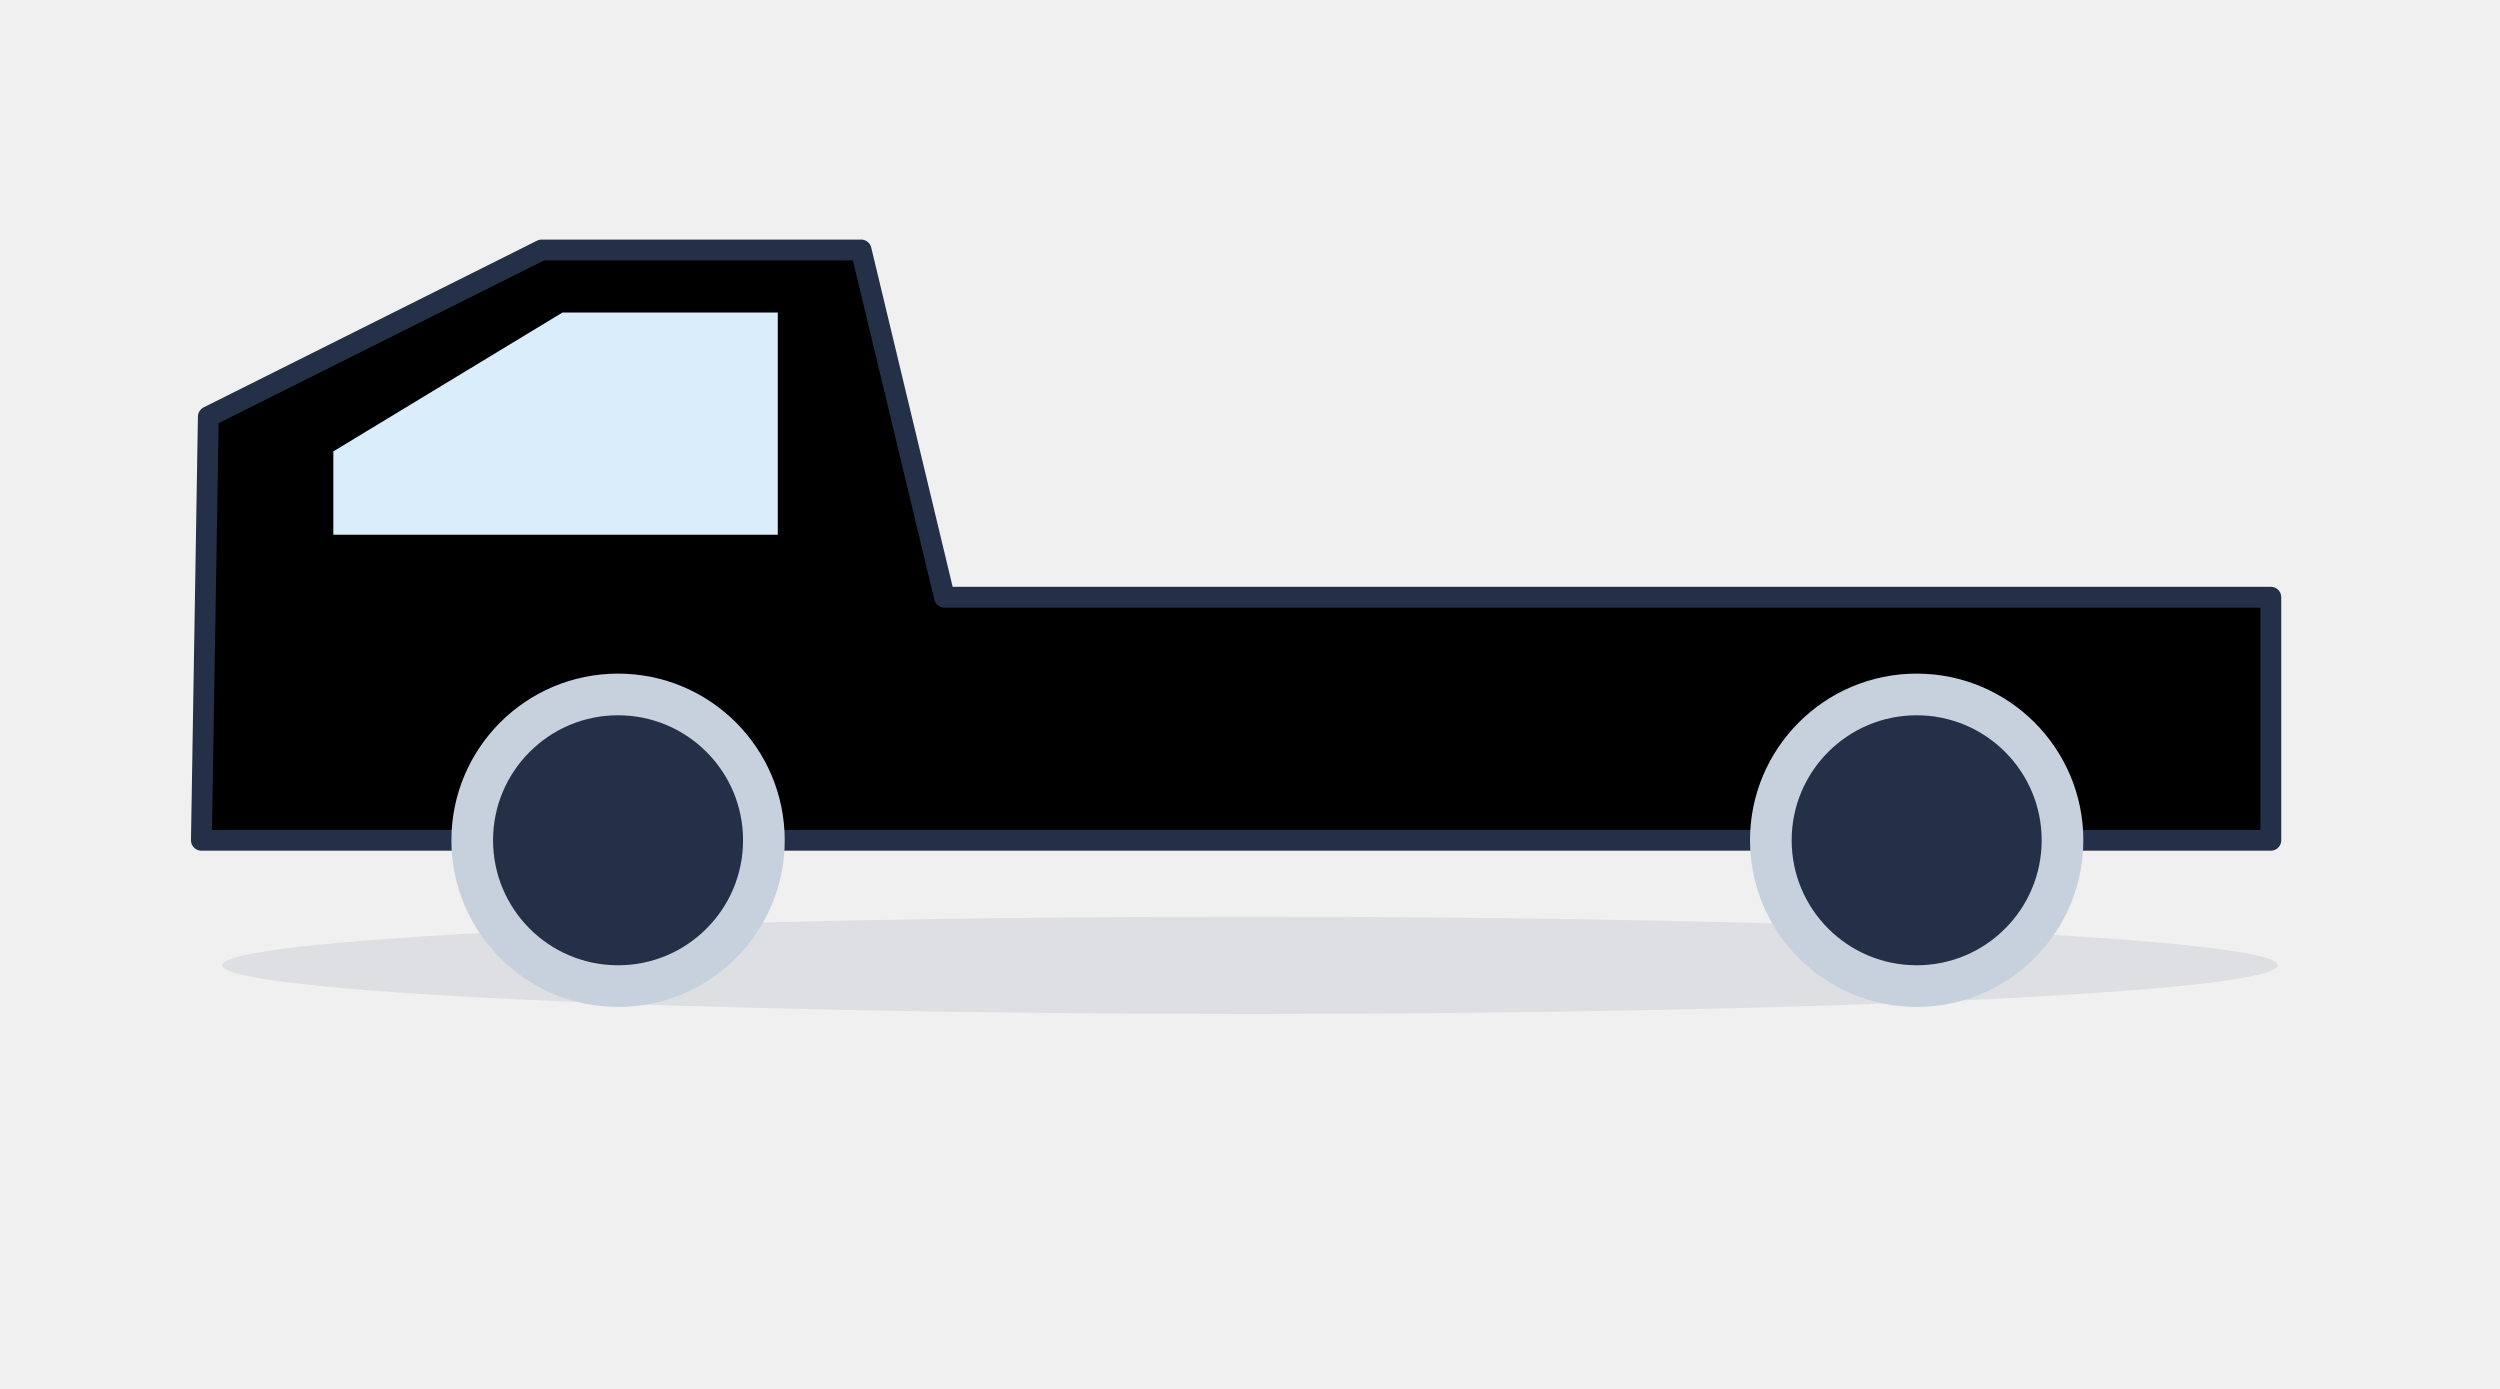
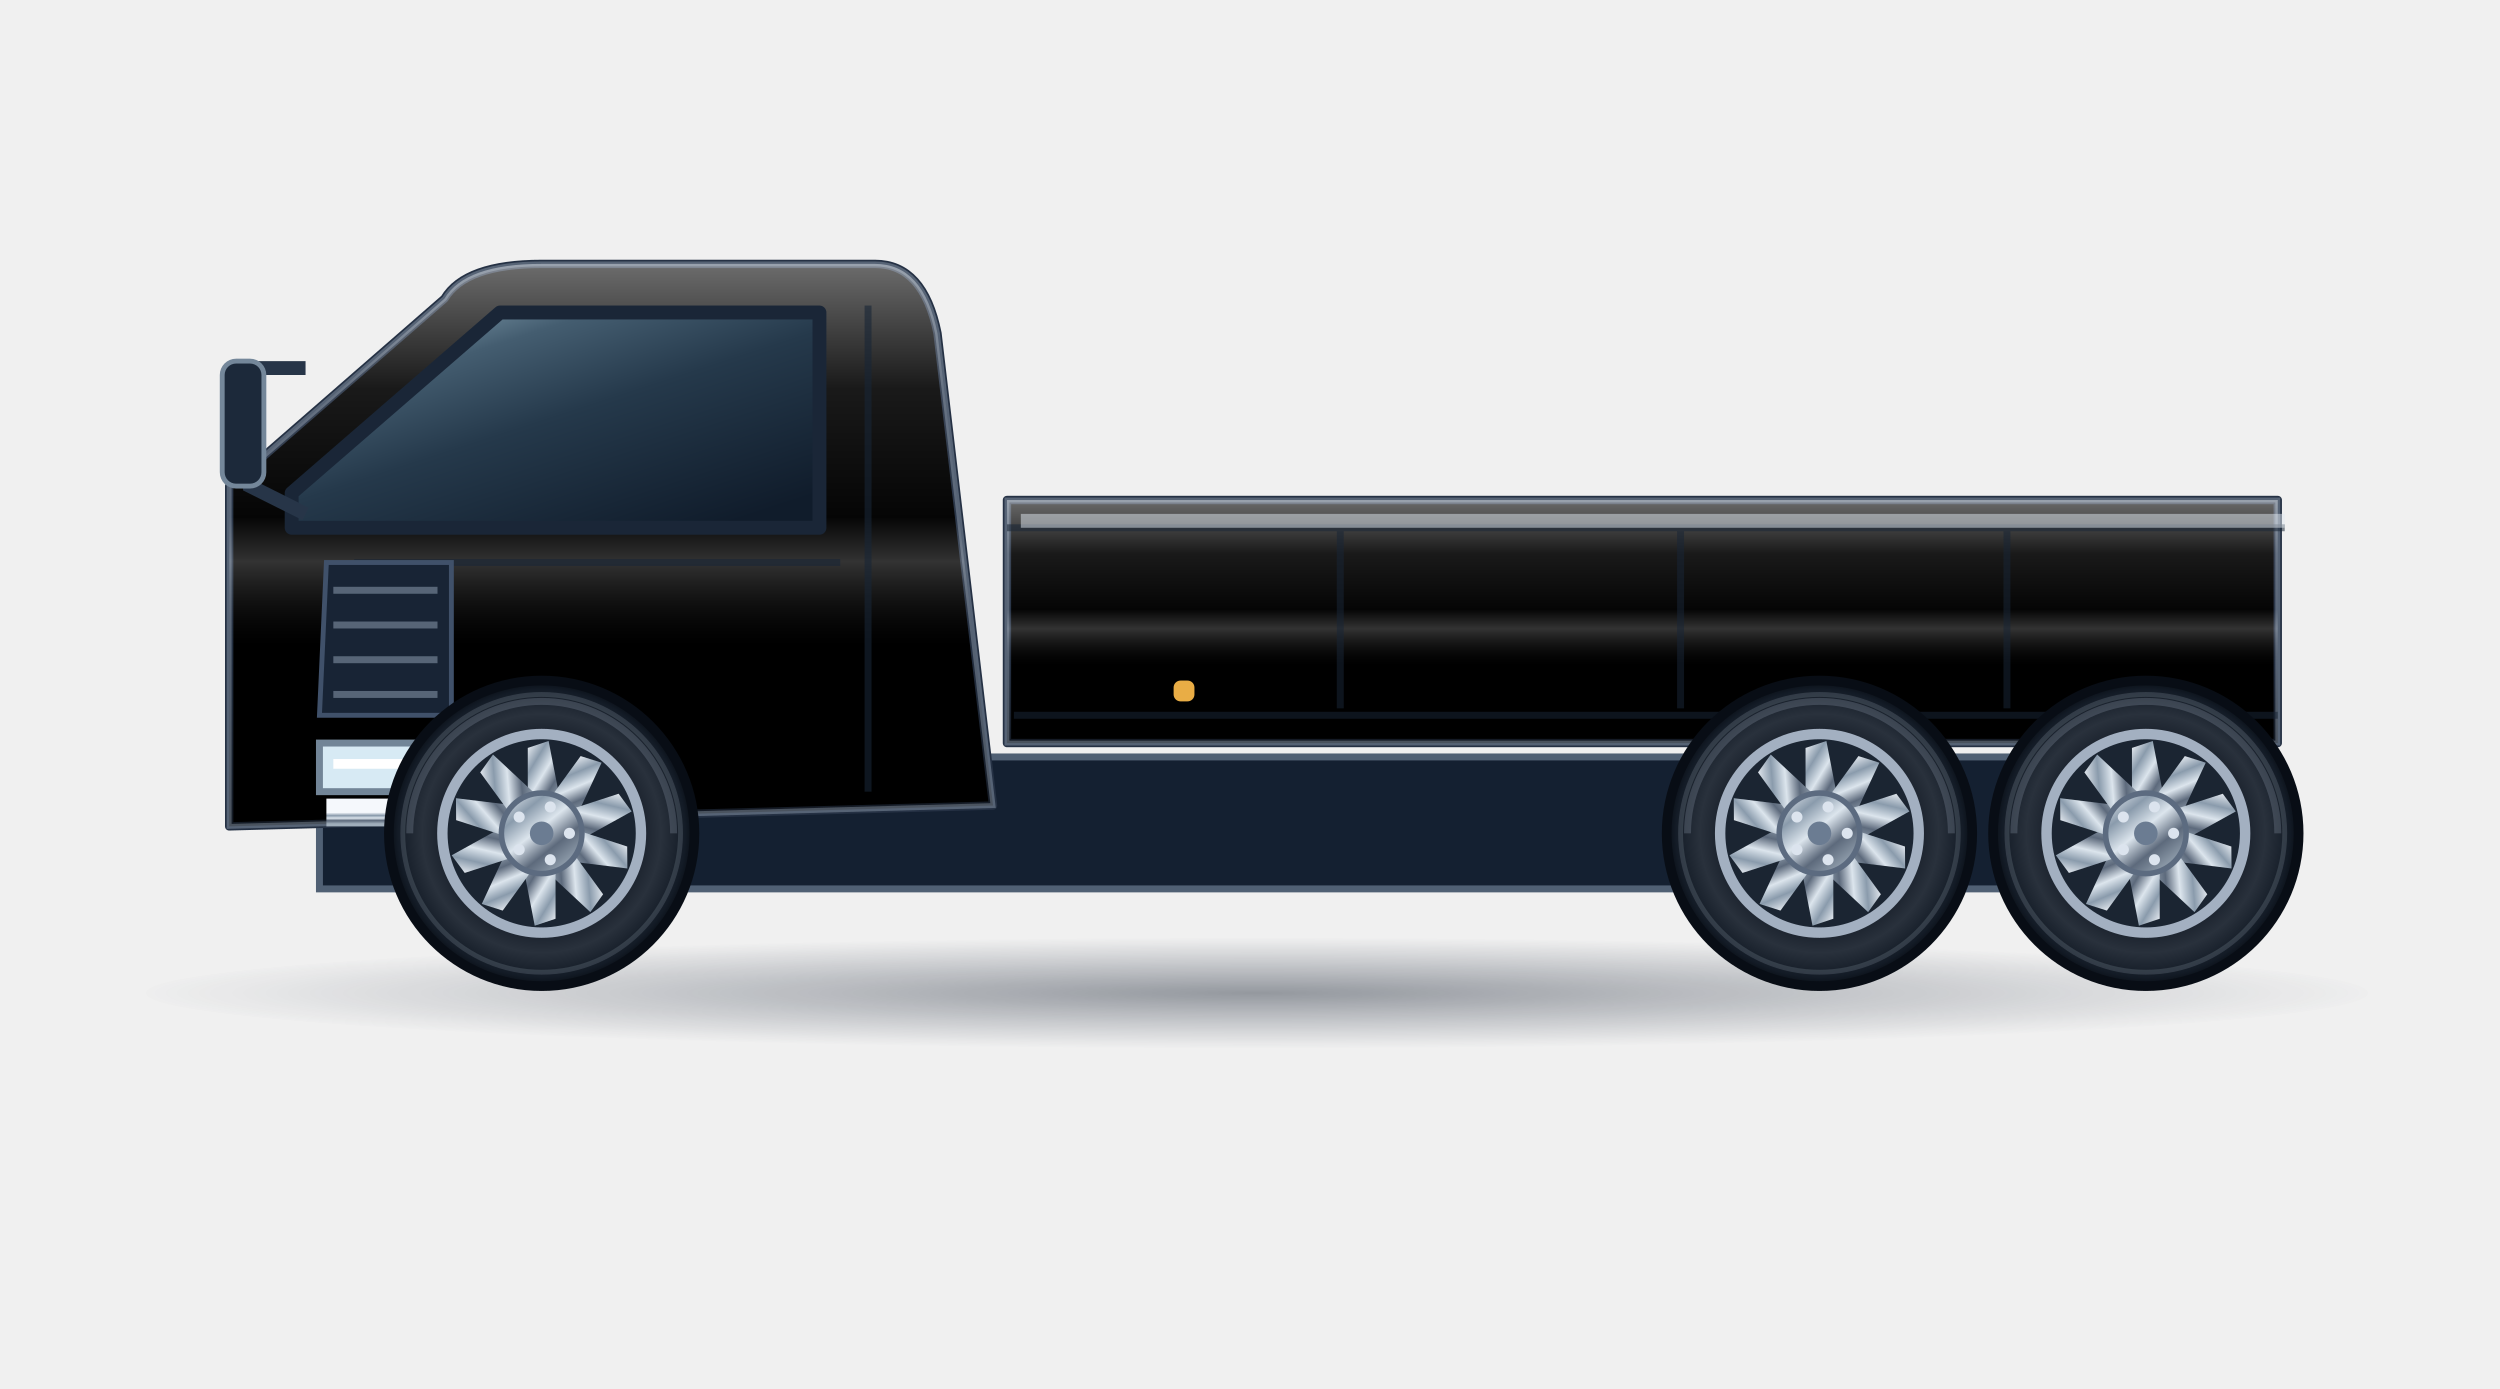
<svg xmlns="http://www.w3.org/2000/svg" viewBox="0 0 360 200">
  <g id="body">
-     <ellipse cx="180" cy="139" rx="148" ry="7" fill="#8492a6" opacity=".18" />
-     <path d="M29 121 L30 60 L78 36 L124 36 L136 86 L327 86 L327 121Z" fill="currentColor" stroke="#243047" stroke-width="3" stroke-linejoin="round" />
-     <path d="M48 65 L81 45 H112 V77 H48Z" fill="#d9edfa" />
-     <g fill="#243047" stroke="#c7d1dd" stroke-width="6">
-       <circle cx="89" cy="121" r="21" />
-       <circle cx="276" cy="121" r="21" />
+     <defs>
+       <linearGradient id="flatbed-paint" x1="0" y1="0" x2="0" y2="1" gradientUnits="objectBoundingBox">
+         <stop stop-color="#fff" stop-opacity=".42" />
+         <stop offset=".22" stop-color="#fff" stop-opacity=".1" />
+         <stop offset=".45" stop-color="#fff" stop-opacity=".02" />
+         <stop offset=".53" stop-color="#fff" stop-opacity=".2" />
+         <stop offset=".68" stop-color="#000" stop-opacity=".05" />
+         <stop offset="1" stop-color="#000" stop-opacity=".48" />
+       </linearGradient>
+       <linearGradient id="flatbed-glass" x1="0" y1="0" x2=".8" y2="1">
+         <stop stop-color="#9fbdcc" />
+         <stop offset=".28" stop-color="#445d70" />
+         <stop offset=".54" stop-color="#25394b" />
+         <stop offset="1" stop-color="#101c2b" />
+       </linearGradient>
+       <linearGradient id="flatbed-metal" x1="0" y1="0" x2=".8" y2="1">
+         <stop stop-color="#f5f8fc" />
+         <stop offset=".28" stop-color="#8a9bac" />
+         <stop offset=".5" stop-color="#dce5ed" />
+         <stop offset=".72" stop-color="#5d6a7c" />
+         <stop offset="1" stop-color="#a0aebb" />
+       </linearGradient>
+       <radialGradient id="flatbed-tyre">
+         <stop offset=".55" stop-color="#101722" />
+         <stop offset=".78" stop-color="#29313c" />
+         <stop offset=".94" stop-color="#131b26" />
+         <stop offset="1" stop-color="#080d14" />
+       </radialGradient>
+       <radialGradient id="flatbed-shadow">
+         <stop stop-color="#0a1424" stop-opacity=".4" />
+         <stop offset="1" stop-color="#172338" stop-opacity="0" />
+       </radialGradient>
+     </defs>
+     <ellipse cx="181" cy="143" rx="160" ry="8" fill="url(#flatbed-shadow)" />
+     <path d="M46 109H323V128H46Z" fill="#142031" stroke="#506074" />
+     <path d="M145 72H328V107H145Z" fill="currentColor" stroke="#253144" stroke-width="1.2" stroke-linejoin="round" />
+     <path d="M145 72H328V107H145Z" fill="url(#flatbed-paint)" />
+     <path d="M145 72H328V107H145Z" fill="none" stroke="#dce9f8" stroke-opacity=".27" stroke-width=".7" />
+     <path d="M146 103H328M145 76H329M193 76V102M242 76V102M289 76V102" stroke="#182536" stroke-opacity=".55" />
+     <path d="M147 75H329" stroke="#e2eaf3" stroke-opacity=".5" stroke-width="2" />
+     <path d="M33 119V70L64 43Q67 38 78 38H126Q133 38 135 48L143 116Z" fill="currentColor" stroke="#253144" stroke-width="1.2" stroke-linejoin="round" />
+     <path d="M33 119V70L64 43Q67 38 78 38H126Q133 38 135 48L143 116Z" fill="url(#flatbed-paint)" />
+     <path d="M33 119V70L64 43Q67 38 78 38H126Q133 38 135 48L143 116Z" fill="none" stroke="#dce9f8" stroke-opacity=".27" stroke-width=".7" />
+     <path d="M42 71L72 45H118V76H42Z" fill="url(#flatbed-glass)" stroke="#1a2637" stroke-width="2" stroke-linejoin="round" />
+     <path d="M125 44V114M51 81H121" stroke="#182636" stroke-opacity=".6" fill="none" />
+     <path d="M44 74L36 70V53H44" fill="none" stroke="#273548" stroke-width="2" />
+     <rect x="32" y="52" width="6" height="18" rx="2" fill="#1c293a" stroke="#74879a" stroke-width=".7" />
+     <path d="M47 81H65V103H46Z" fill="#182435" stroke="#40516a" stroke-width=".7" />
+     <path d="M48 85H63M48 90H63M48 95H63M48 100H63" stroke="#8191a3" stroke-opacity=".6" />
+     <path d="M46 107H64V114H46Z" fill="#d7eaf4" stroke="#728597" />
+     <path d="M48 110H61" stroke="#fff" stroke-width="1.4" />
+     <path d="M47 117H67M318 118H326" stroke="url(#flatbed-metal)" stroke-width="4" />
+     <rect x="169" y="98" width="3" height="3" rx="1" fill="#e9ad45" />
+     <rect x="323" y="110" width="4" height="7" rx="1" fill="#d44d4b" />
+     <g transform="translate(78 120)">
+       <circle r="22" fill="url(#flatbed-tyre)" stroke="#080d15" stroke-width="1.4" />
+       <circle r="20" fill="none" stroke="#707a87" stroke-opacity=".32" stroke-width=".7" />
+       <path d="M-19 0 A19 19 0 0 1 19 0" fill="none" stroke="#b0bdcc" stroke-opacity=".22" />
+       <circle r="14.3" fill="#1b2532" stroke="#a3b0c1" stroke-width="1.5" />
+       <path d="M-2 -3 L-2 -12.3 L1 -13.3 L3 -3Z" fill="url(#flatbed-metal)" transform="rotate(0)" />
+       <path d="M-2 -3 L-2 -12.3 L1 -13.3 L3 -3Z" fill="url(#flatbed-metal)" transform="rotate(36)" />
+       <path d="M-2 -3 L-2 -12.3 L1 -13.3 L3 -3Z" fill="url(#flatbed-metal)" transform="rotate(72)" />
+       <path d="M-2 -3 L-2 -12.3 L1 -13.3 L3 -3Z" fill="url(#flatbed-metal)" transform="rotate(108)" />
+       <path d="M-2 -3 L-2 -12.3 L1 -13.3 L3 -3Z" fill="url(#flatbed-metal)" transform="rotate(144)" />
+       <path d="M-2 -3 L-2 -12.3 L1 -13.3 L3 -3Z" fill="url(#flatbed-metal)" transform="rotate(180)" />
+       <path d="M-2 -3 L-2 -12.3 L1 -13.3 L3 -3Z" fill="url(#flatbed-metal)" transform="rotate(216)" />
+       <path d="M-2 -3 L-2 -12.3 L1 -13.3 L3 -3Z" fill="url(#flatbed-metal)" transform="rotate(252)" />
+       <path d="M-2 -3 L-2 -12.3 L1 -13.3 L3 -3Z" fill="url(#flatbed-metal)" transform="rotate(288)" />
+       <path d="M-2 -3 L-2 -12.3 L1 -13.3 L3 -3Z" fill="url(#flatbed-metal)" transform="rotate(324)" />
+       <circle r="5.8" fill="url(#flatbed-metal)" stroke="#5c6b80" stroke-width=".8" />
+       <circle cx="4.00" cy="0.00" r=".8" fill="#dce4ee" />
+       <circle cx="1.24" cy="3.80" r=".8" fill="#dce4ee" />
+       <circle cx="-3.24" cy="2.35" r=".8" fill="#dce4ee" />
+       <circle cx="-3.24" cy="-2.35" r=".8" fill="#dce4ee" />
+       <circle cx="1.24" cy="-3.80" r=".8" fill="#dce4ee" />
+       <circle r="1.7" fill="#6b7c92" />
+     </g>
+     <g transform="translate(262 120)">
+       <circle r="22" fill="url(#flatbed-tyre)" stroke="#080d15" stroke-width="1.4" />
+       <circle r="20" fill="none" stroke="#707a87" stroke-opacity=".32" stroke-width=".7" />
+       <path d="M-19 0 A19 19 0 0 1 19 0" fill="none" stroke="#b0bdcc" stroke-opacity=".22" />
+       <circle r="14.3" fill="#1b2532" stroke="#a3b0c1" stroke-width="1.5" />
+       <path d="M-2 -3 L-2 -12.3 L1 -13.3 L3 -3Z" fill="url(#flatbed-metal)" transform="rotate(0)" />
+       <path d="M-2 -3 L-2 -12.3 L1 -13.3 L3 -3Z" fill="url(#flatbed-metal)" transform="rotate(36)" />
+       <path d="M-2 -3 L-2 -12.3 L1 -13.3 L3 -3Z" fill="url(#flatbed-metal)" transform="rotate(72)" />
+       <path d="M-2 -3 L-2 -12.3 L1 -13.3 L3 -3Z" fill="url(#flatbed-metal)" transform="rotate(108)" />
+       <path d="M-2 -3 L-2 -12.3 L1 -13.3 L3 -3Z" fill="url(#flatbed-metal)" transform="rotate(144)" />
+       <path d="M-2 -3 L-2 -12.3 L1 -13.3 L3 -3Z" fill="url(#flatbed-metal)" transform="rotate(180)" />
+       <path d="M-2 -3 L-2 -12.3 L1 -13.3 L3 -3Z" fill="url(#flatbed-metal)" transform="rotate(216)" />
+       <path d="M-2 -3 L-2 -12.3 L1 -13.3 L3 -3Z" fill="url(#flatbed-metal)" transform="rotate(252)" />
+       <path d="M-2 -3 L-2 -12.3 L1 -13.3 L3 -3Z" fill="url(#flatbed-metal)" transform="rotate(288)" />
+       <path d="M-2 -3 L-2 -12.3 L1 -13.3 L3 -3Z" fill="url(#flatbed-metal)" transform="rotate(324)" />
+       <circle r="5.8" fill="url(#flatbed-metal)" stroke="#5c6b80" stroke-width=".8" />
+       <circle cx="4.00" cy="0.00" r=".8" fill="#dce4ee" />
+       <circle cx="1.24" cy="3.80" r=".8" fill="#dce4ee" />
+       <circle cx="-3.24" cy="2.35" r=".8" fill="#dce4ee" />
+       <circle cx="-3.24" cy="-2.35" r=".8" fill="#dce4ee" />
+       <circle cx="1.24" cy="-3.80" r=".8" fill="#dce4ee" />
+       <circle r="1.7" fill="#6b7c92" />
+     </g>
+     <g transform="translate(309 120)">
+       <circle r="22" fill="url(#flatbed-tyre)" stroke="#080d15" stroke-width="1.4" />
+       <circle r="20" fill="none" stroke="#707a87" stroke-opacity=".32" stroke-width=".7" />
+       <path d="M-19 0 A19 19 0 0 1 19 0" fill="none" stroke="#b0bdcc" stroke-opacity=".22" />
+       <circle r="14.3" fill="#1b2532" stroke="#a3b0c1" stroke-width="1.5" />
+       <path d="M-2 -3 L-2 -12.3 L1 -13.3 L3 -3Z" fill="url(#flatbed-metal)" transform="rotate(0)" />
+       <path d="M-2 -3 L-2 -12.3 L1 -13.3 L3 -3Z" fill="url(#flatbed-metal)" transform="rotate(36)" />
+       <path d="M-2 -3 L-2 -12.3 L1 -13.3 L3 -3Z" fill="url(#flatbed-metal)" transform="rotate(72)" />
+       <path d="M-2 -3 L-2 -12.3 L1 -13.3 L3 -3Z" fill="url(#flatbed-metal)" transform="rotate(108)" />
+       <path d="M-2 -3 L-2 -12.3 L1 -13.3 L3 -3Z" fill="url(#flatbed-metal)" transform="rotate(144)" />
+       <path d="M-2 -3 L-2 -12.3 L1 -13.3 L3 -3Z" fill="url(#flatbed-metal)" transform="rotate(180)" />
+       <path d="M-2 -3 L-2 -12.3 L1 -13.3 L3 -3Z" fill="url(#flatbed-metal)" transform="rotate(216)" />
+       <path d="M-2 -3 L-2 -12.3 L1 -13.3 L3 -3Z" fill="url(#flatbed-metal)" transform="rotate(252)" />
+       <path d="M-2 -3 L-2 -12.3 L1 -13.3 L3 -3Z" fill="url(#flatbed-metal)" transform="rotate(288)" />
+       <path d="M-2 -3 L-2 -12.3 L1 -13.3 L3 -3Z" fill="url(#flatbed-metal)" transform="rotate(324)" />
+       <circle r="5.8" fill="url(#flatbed-metal)" stroke="#5c6b80" stroke-width=".8" />
+       <circle cx="4.00" cy="0.00" r=".8" fill="#dce4ee" />
+       <circle cx="1.24" cy="3.80" r=".8" fill="#dce4ee" />
+       <circle cx="-3.24" cy="2.35" r=".8" fill="#dce4ee" />
+       <circle cx="-3.24" cy="-2.35" r=".8" fill="#dce4ee" />
+       <circle cx="1.24" cy="-3.80" r=".8" fill="#dce4ee" />
+       <circle r="1.7" fill="#6b7c92" />
    </g>
  </g>
</svg>
